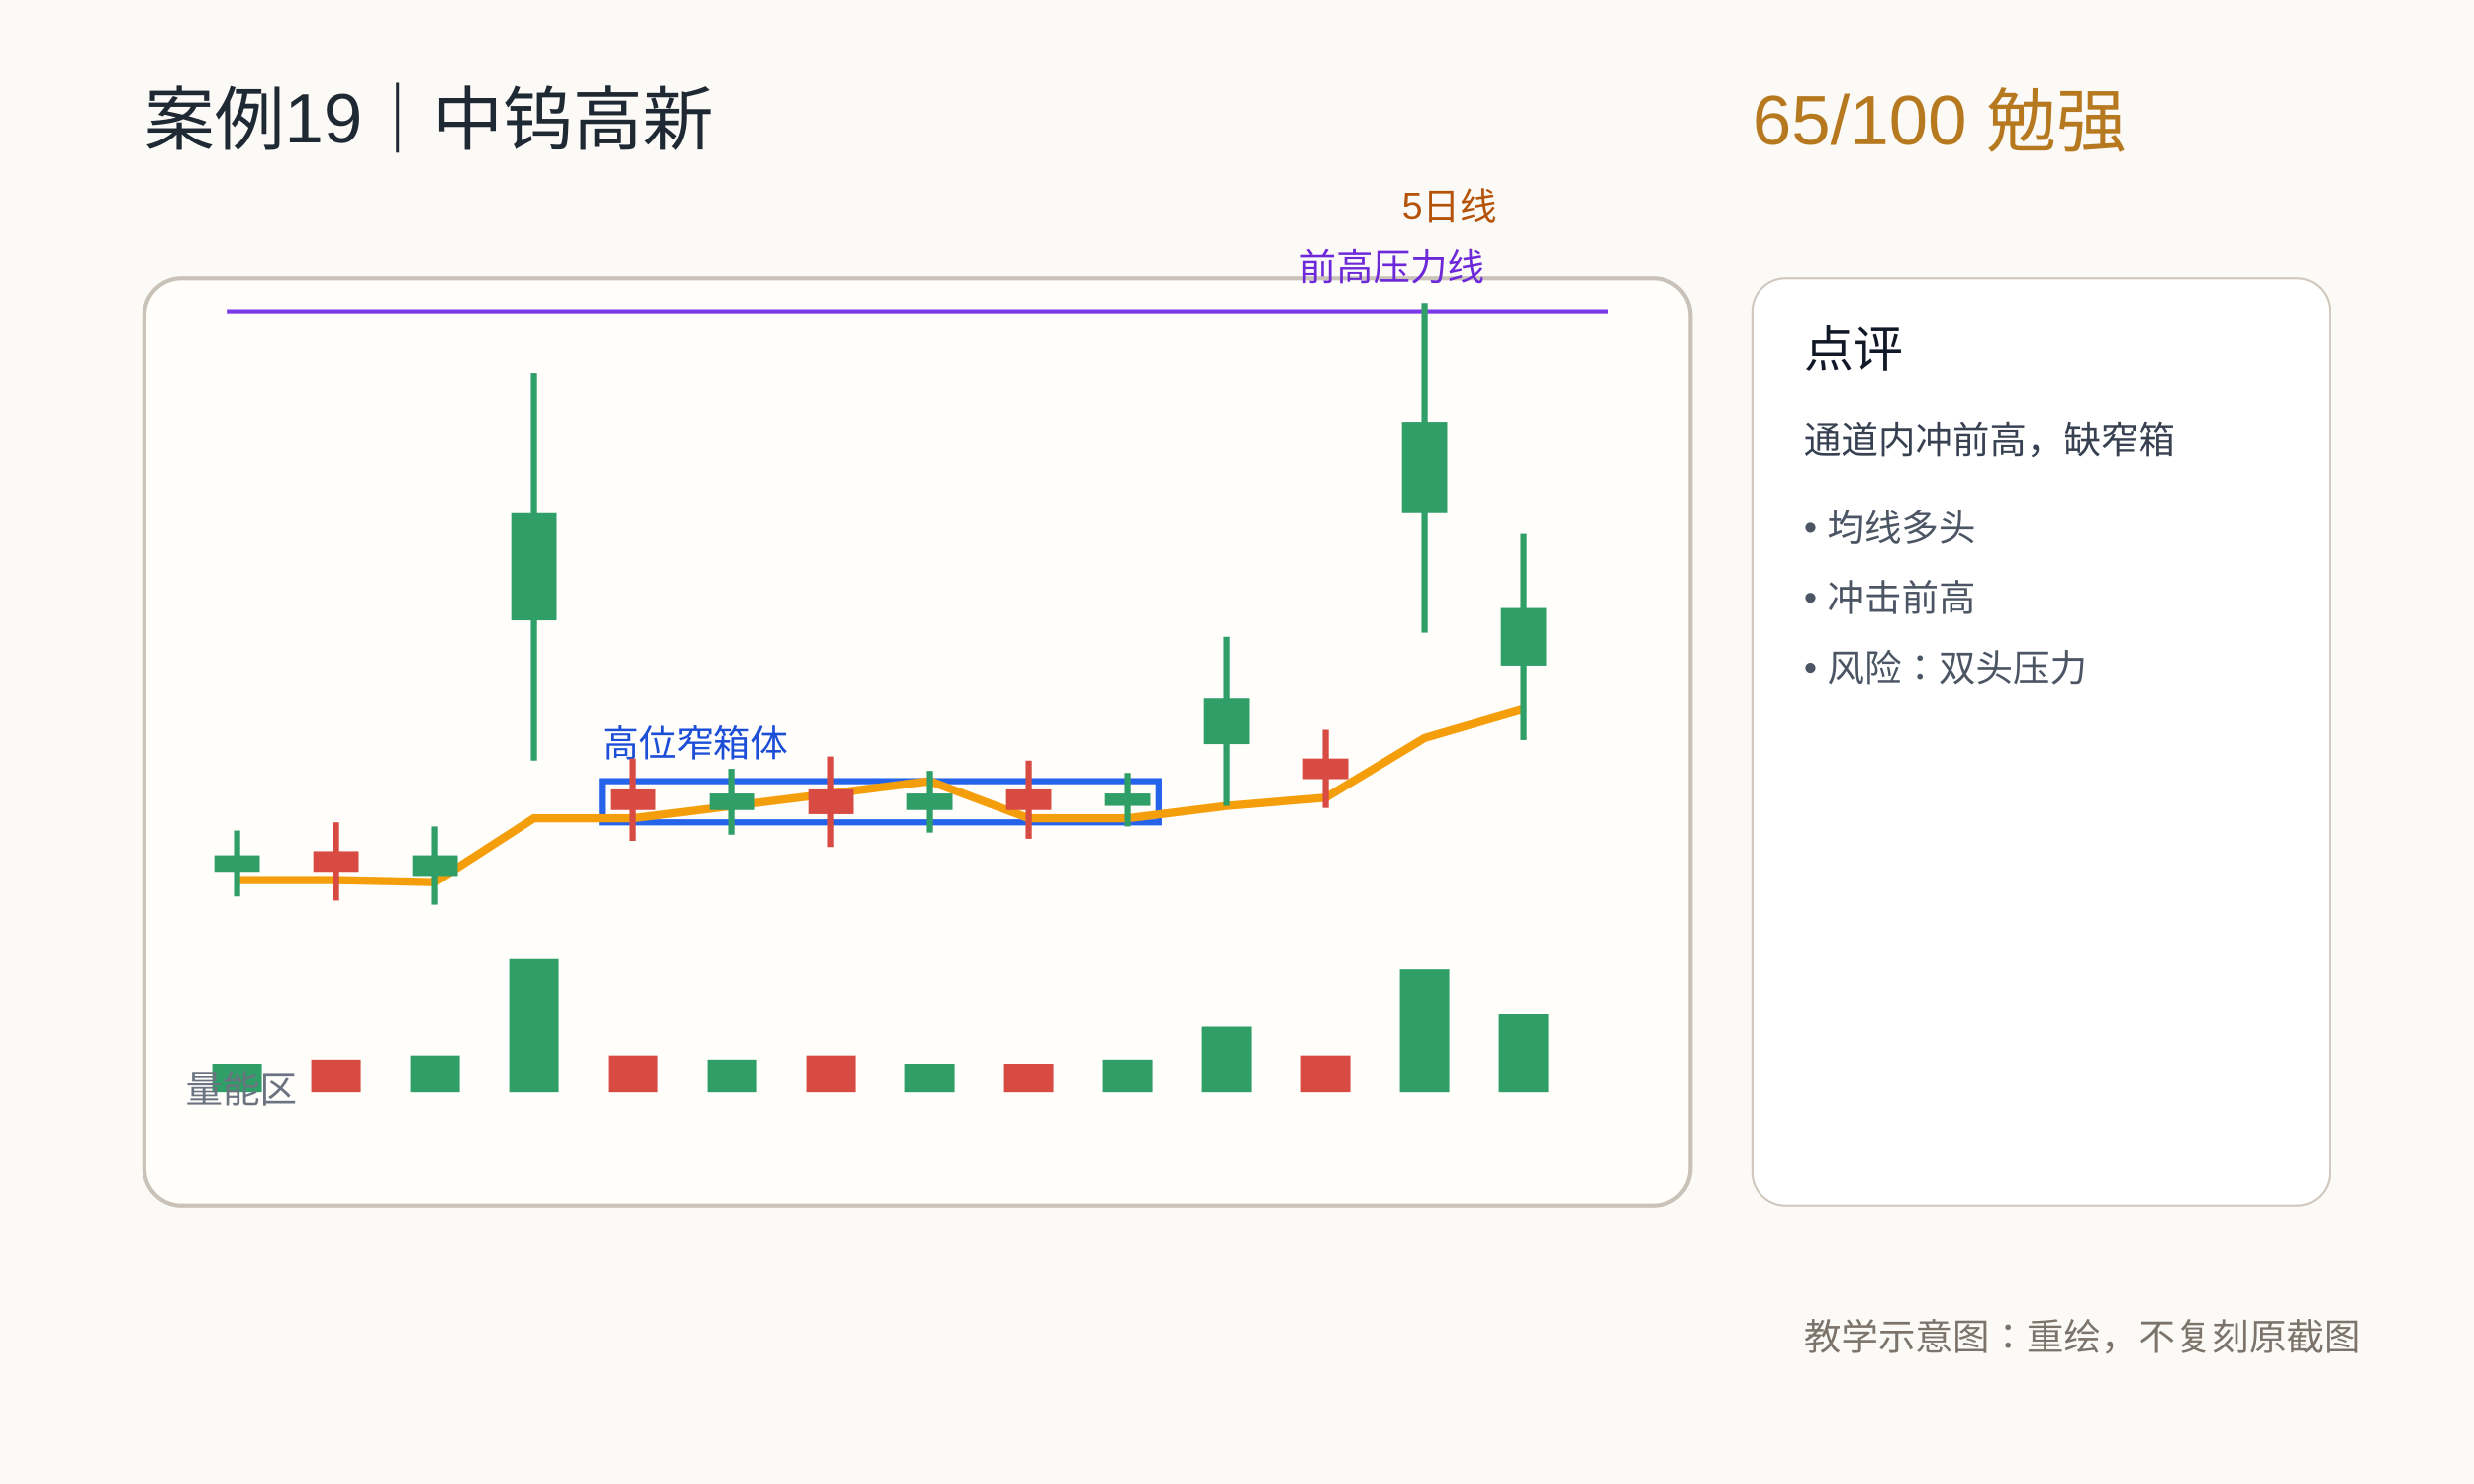
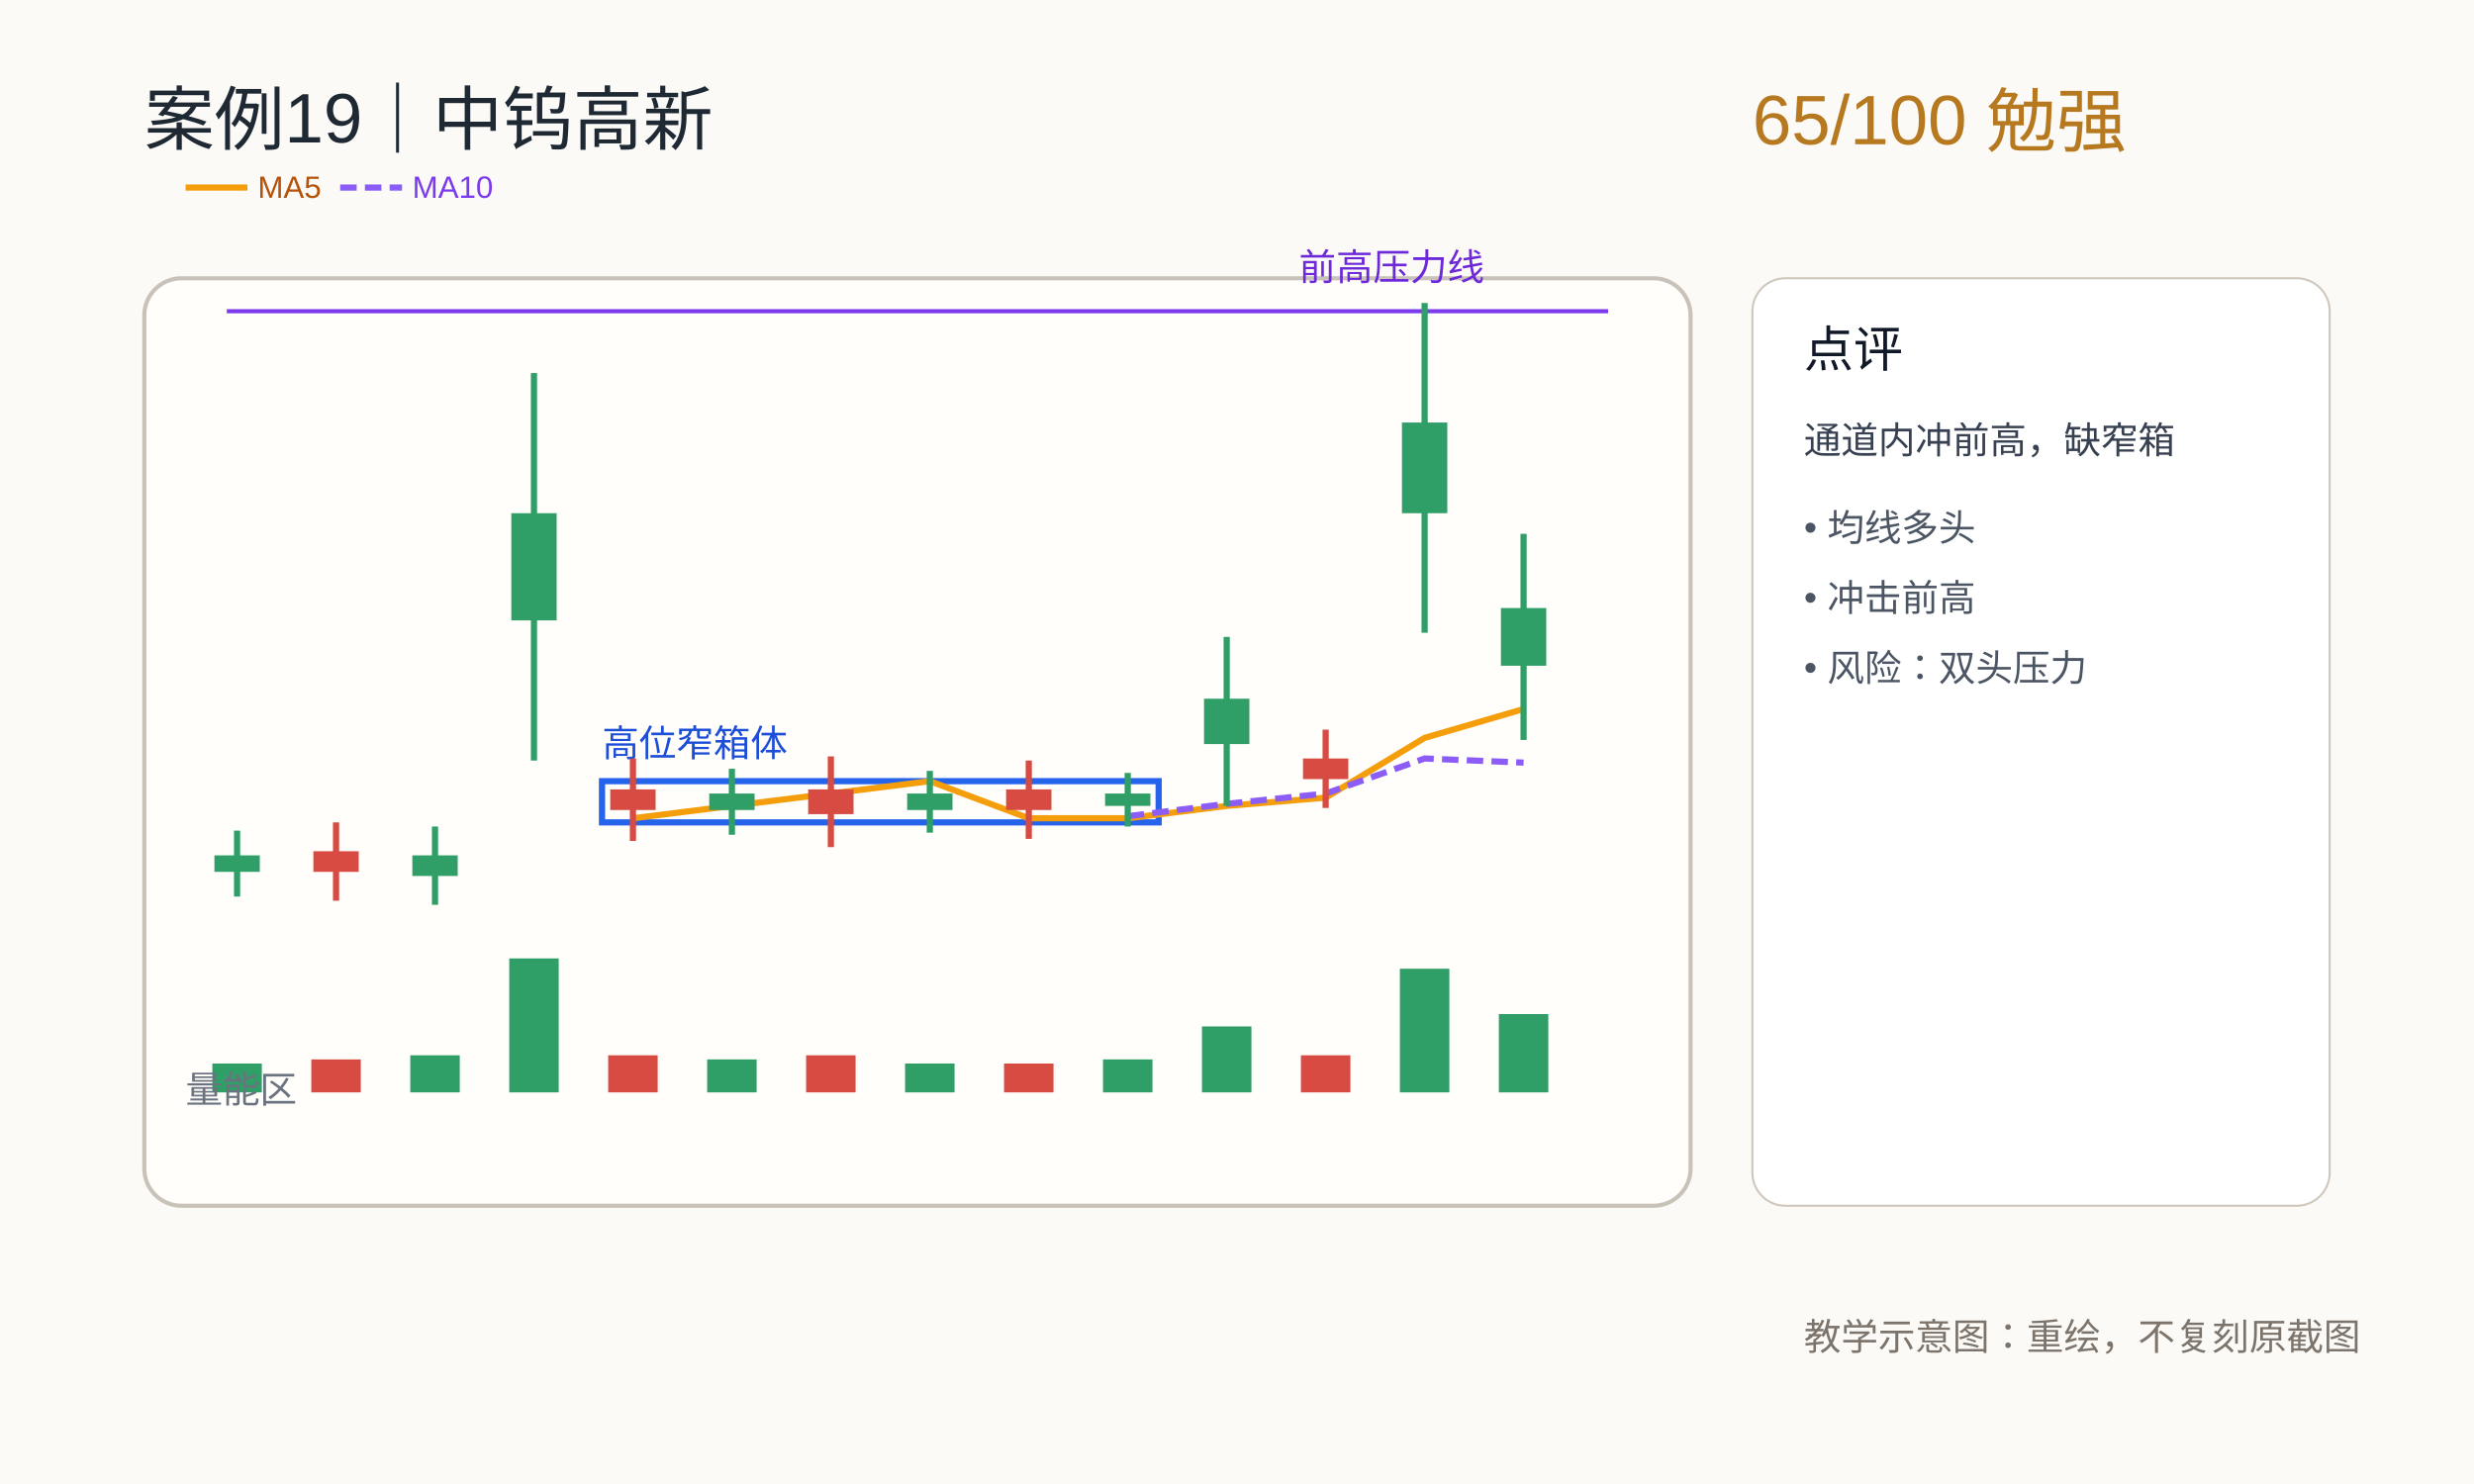
<svg xmlns="http://www.w3.org/2000/svg" width="1200" height="720" viewBox="0 0 1200 720">
  <rect width="1200" height="720" fill="#fbfaf7" />
  <rect x="70" y="135" width="750" height="450" rx="18" fill="#fffefb" stroke="#c9c2b8" stroke-width="2" />
  <text x="70" y="70" font-size="34" font-family="PingFang SC, Arial" fill="#1f2933">案例19｜中钨高新</text>
  <text x="850" y="70" font-size="34" font-family="PingFang SC, Arial" fill="#b7791f">65/100  勉强</text>
  <line x1="110" y1="151" x2="780" y2="151" stroke="#7c3aed" stroke-width="2" />
  <text x="630" y="136" font-size="18" font-family="PingFang SC, Arial" fill="#6d28d9">前高压力线</text>
  <rect x="292" y="379" width="270" height="20" fill="none" stroke="#2563eb" stroke-width="3" />
  <text x="292" y="367" font-size="18" font-family="PingFang SC, Arial" fill="#1d4ed8">高位窄箱体</text>
-   <polyline points="115,427 163,427 211,428 259,397 307,397 355,391 403,385 451,379 499,397 547,397 595,391 643,387 691,358 739,344" fill="none" stroke="#f59e0b" stroke-width="4" />
-   <text x="680" y="106" font-size="18" font-family="PingFang SC, Arial" fill="#b45309">5日线</text>
+   <polyline points="307,397 355,391 403,385 451,379 499,397 547,397 595,391 643,387 691,358 739,344" fill="none" stroke="#f59e0b" stroke-width="3" />
+   <polyline points="547,396 595,390 643,385 691,368 739,370" fill="none" stroke="#8b5cf6" stroke-width="3" stroke-dasharray="8,4" />
+   <line x1="90" y1="91" x2="120" y2="91" stroke="#f59e0b" stroke-width="3" />
+   <text x="125" y="96" font-size="15" font-family="PingFang SC, Arial" fill="#b45309">MA5</text>
+   <line x1="165" y1="91" x2="195" y2="91" stroke="#8b5cf6" stroke-width="3" stroke-dasharray="8,4" />
+   <text x="200" y="96" font-size="15" font-family="PingFang SC, Arial" fill="#7c3aed">MA10</text>
  <line x1="115" y1="403" x2="115" y2="435" stroke="#2f9e67" stroke-width="3" />
  <rect x="104" y="415" width="22" height="8" fill="#2f9e67" />
  <line x1="163" y1="399" x2="163" y2="437" stroke="#d74b42" stroke-width="3" />
  <rect x="152" y="413" width="22" height="10" fill="#d74b42" />
  <line x1="211" y1="401" x2="211" y2="439" stroke="#2f9e67" stroke-width="3" />
  <rect x="200" y="415" width="22" height="10" fill="#2f9e67" />
  <line x1="259" y1="181" x2="259" y2="369" stroke="#2f9e67" stroke-width="3" />
  <rect x="248" y="249" width="22" height="52" fill="#2f9e67" />
  <line x1="307" y1="368" x2="307" y2="408" stroke="#d74b42" stroke-width="3" />
  <rect x="296" y="383" width="22" height="10" fill="#d74b42" />
  <line x1="355" y1="373" x2="355" y2="405" stroke="#2f9e67" stroke-width="3" />
  <rect x="344" y="385" width="22" height="8" fill="#2f9e67" />
  <line x1="403" y1="367" x2="403" y2="411" stroke="#d74b42" stroke-width="3" />
  <rect x="392" y="383" width="22" height="12" fill="#d74b42" />
  <line x1="451" y1="374" x2="451" y2="404" stroke="#2f9e67" stroke-width="3" />
  <rect x="440" y="385" width="22" height="8" fill="#2f9e67" />
  <line x1="499" y1="369" x2="499" y2="407" stroke="#d74b42" stroke-width="3" />
  <rect x="488" y="383" width="22" height="10" fill="#d74b42" />
  <line x1="547" y1="375" x2="547" y2="401" stroke="#2f9e67" stroke-width="3" />
  <rect x="536" y="385" width="22" height="6" fill="#2f9e67" />
  <line x1="595" y1="309" x2="595" y2="391" stroke="#2f9e67" stroke-width="3" />
  <rect x="584" y="339" width="22" height="22" fill="#2f9e67" />
  <line x1="643" y1="354" x2="643" y2="392" stroke="#d74b42" stroke-width="3" />
  <rect x="632" y="368" width="22" height="10" fill="#d74b42" />
  <line x1="691" y1="147" x2="691" y2="307" stroke="#2f9e67" stroke-width="3" />
  <rect x="680" y="205" width="22" height="44" fill="#2f9e67" />
  <line x1="739" y1="259" x2="739" y2="359" stroke="#2f9e67" stroke-width="3" />
  <rect x="728" y="295" width="22" height="28" fill="#2f9e67" />
  <rect x="103" y="516" width="24" height="14" fill="#2f9e67" />
  <rect x="151" y="514" width="24" height="16" fill="#d74b42" />
  <rect x="199" y="512" width="24" height="18" fill="#2f9e67" />
  <rect x="247" y="465" width="24" height="65" fill="#2f9e67" />
  <rect x="295" y="512" width="24" height="18" fill="#d74b42" />
  <rect x="343" y="514" width="24" height="16" fill="#2f9e67" />
  <rect x="391" y="512" width="24" height="18" fill="#d74b42" />
  <rect x="439" y="516" width="24" height="14" fill="#2f9e67" />
  <rect x="487" y="516" width="24" height="14" fill="#d74b42" />
  <rect x="535" y="514" width="24" height="16" fill="#2f9e67" />
  <rect x="583" y="498" width="24" height="32" fill="#2f9e67" />
  <rect x="631" y="512" width="24" height="18" fill="#d74b42" />
  <rect x="679" y="470" width="24" height="60" fill="#2f9e67" />
  <rect x="727" y="492" width="24" height="38" fill="#2f9e67" />
  <text x="90" y="535" font-size="18" font-family="PingFang SC, Arial" fill="#6b7280">量能区</text>
  <rect x="850" y="135" width="280" height="450" rx="16" fill="#ffffff" stroke="#d0c7bc" />
  <text x="875" y="178" font-size="24" font-family="PingFang SC, Arial" fill="#111827">点评</text>
  <text x="875" y="220" font-size="18" font-family="PingFang SC, Arial" fill="#374151">通道内冲前高，缺窄箱</text>
  <text x="875" y="262" font-size="18" font-family="PingFang SC, Arial" fill="#4b5563">• 均线多头</text>
  <text x="875" y="296" font-size="18" font-family="PingFang SC, Arial" fill="#4b5563">• 冲击前高</text>
  <text x="875" y="330" font-size="18" font-family="PingFang SC, Arial" fill="#4b5563">• 风险：双头压力</text>
  <text x="875" y="655" font-size="18" font-family="PingFang SC, Arial" fill="#7c746b">教学示意图：重绘，不复刻原截图</text>
</svg>
